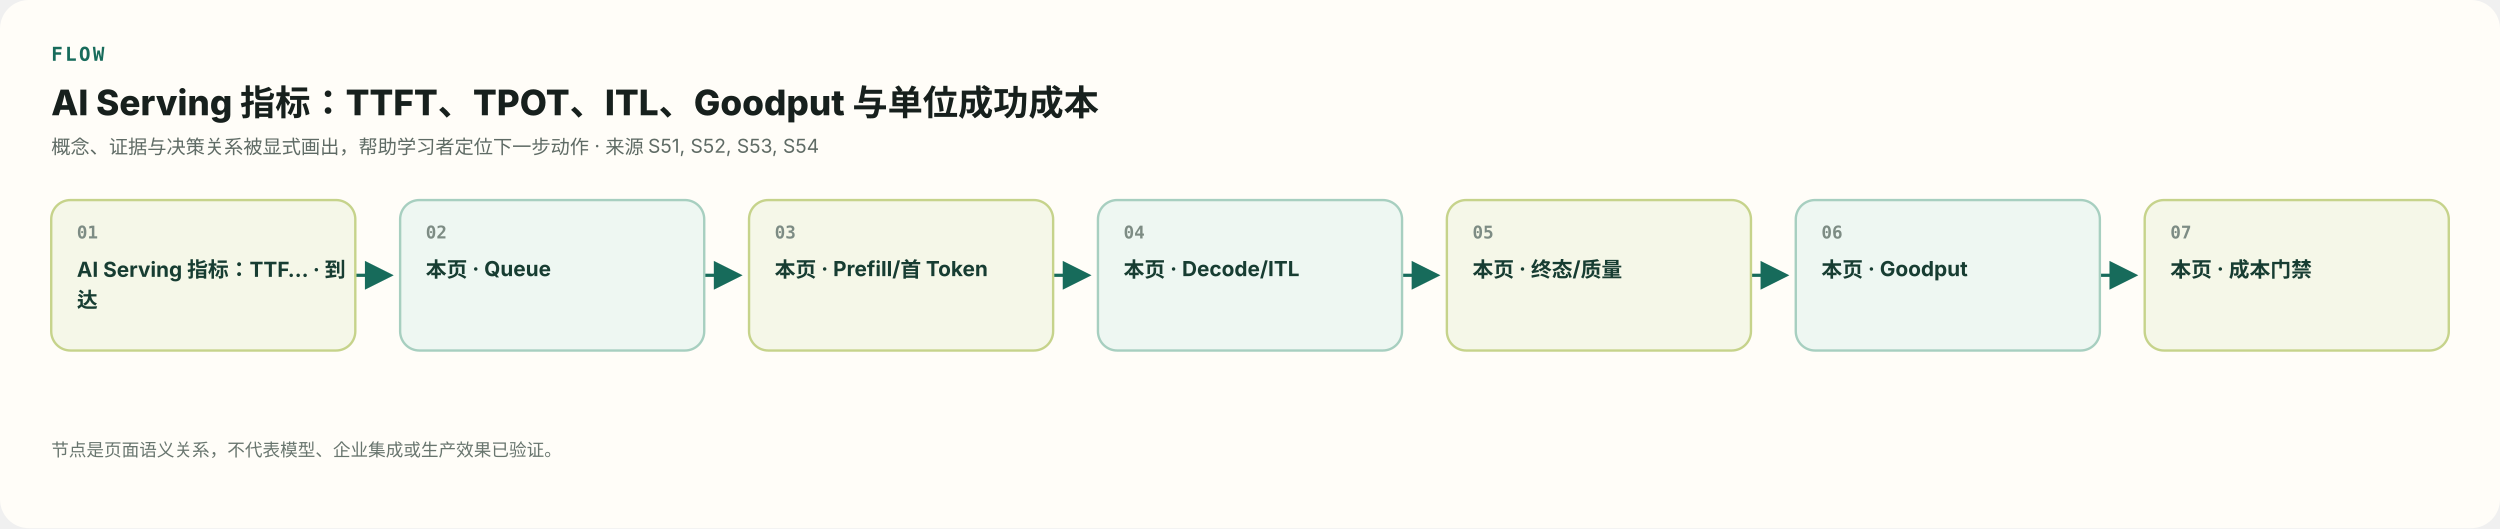
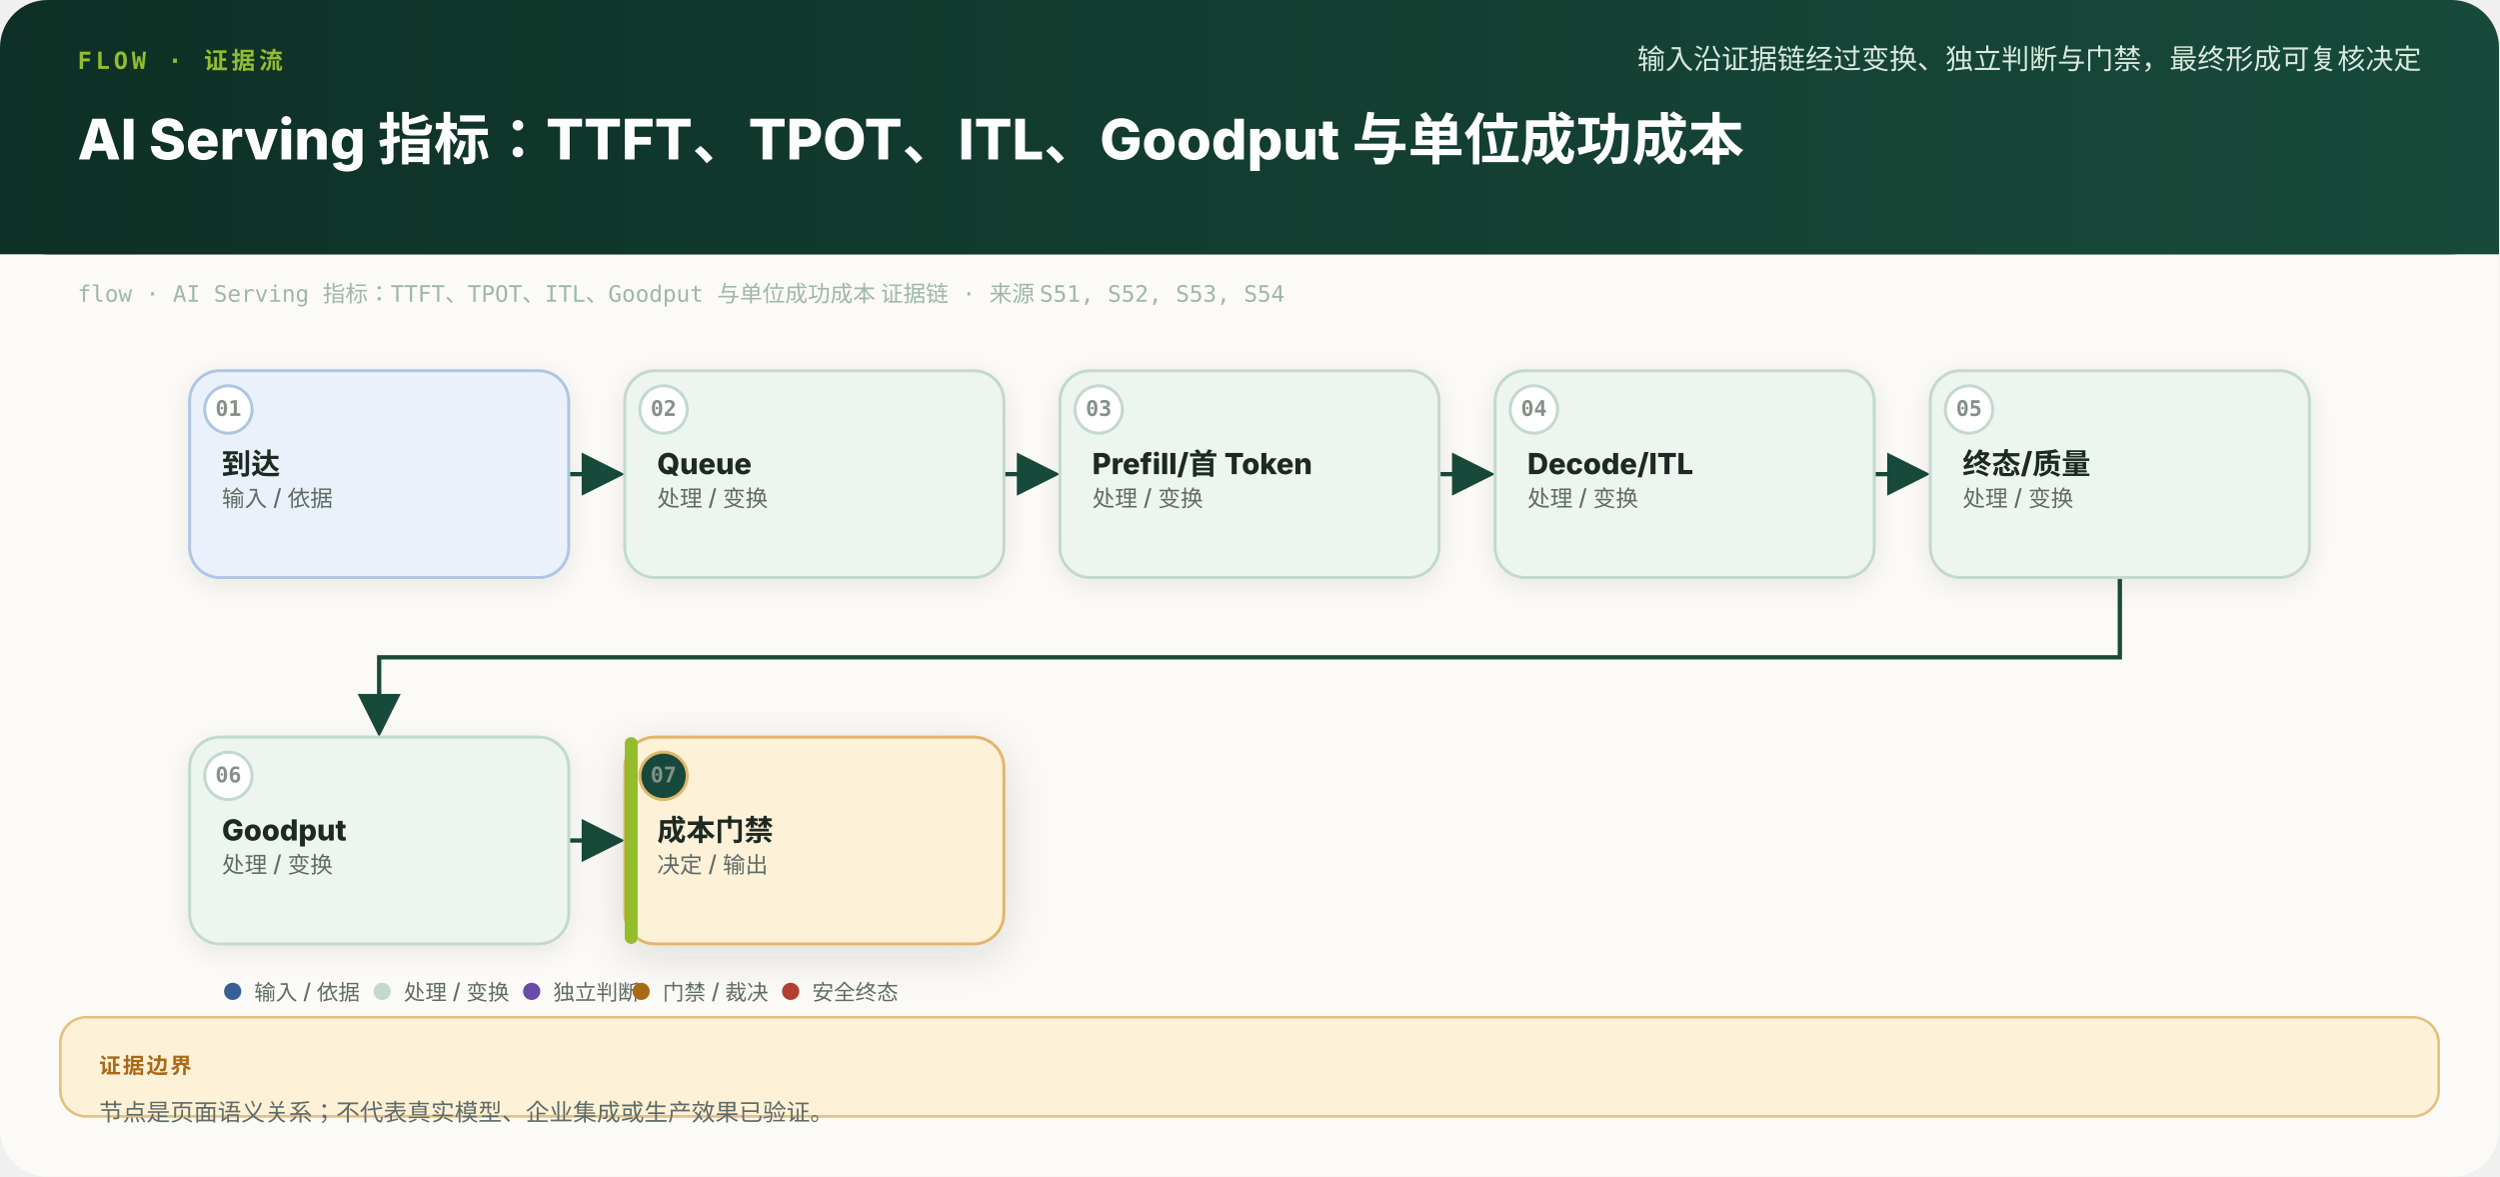
- <svg xmlns="http://www.w3.org/2000/svg" role="img" aria-labelledby="title desc" viewBox="0 0 1562 330" width="1562" height="330">
+ <svg xmlns="http://www.w3.org/2000/svg" role="img" aria-labelledby="title desc" viewBox="0 0 1160 546" width="1160" height="546">
+   <linearGradient id="ds-header-grad" x1="0" y1="0" x2="1" y2="0">
+     <stop offset="0" stop-color="#0e3026" />
+     <stop offset="1" stop-color="#174a3a" />
+   </linearGradient>
  <defs>
-     <marker id="arrow" markerWidth="9" markerHeight="9" refX="7" refY="4.5" orient="auto">
-       <path d="M0,0 L9,4.5 L0,9 z" fill="#176b5b" />
+     <filter id="ds-soft" x="-20%" y="-20%" width="140%" height="150%">
+       <feDropShadow dx="0" dy="3" stdDeviation="6" flood-color="#0e3026" flood-opacity="0.08" />
+     </filter>
+     <filter id="ds-strong" x="-20%" y="-20%" width="140%" height="150%">
+       <feDropShadow dx="0" dy="5" stdDeviation="10" flood-color="#0e3026" flood-opacity="0.13" />
+     </filter>
+     <marker id="ds-arw-forest" markerWidth="10" markerHeight="10" refX="8" refY="5" orient="auto">
+       <path d="M0 0 L10 5 L0 10 z" fill="#174a3a" />
+     </marker>
+     <marker id="ds-arw-amber" markerWidth="10" markerHeight="10" refX="8" refY="5" orient="auto">
+       <path d="M0 0 L10 5 L0 10 z" fill="#a96a18" />
+     </marker>
+     <marker id="ds-arw-red" markerWidth="10" markerHeight="10" refX="8" refY="5" orient="auto">
+       <path d="M0 0 L10 5 L0 10 z" fill="#b2402f" />
+     </marker>
+     <marker id="ds-arw-soft" markerWidth="10" markerHeight="10" refX="8" refY="5" orient="auto">
+       <path d="M0 0 L10 5 L0 10 z" fill="#85908a" />
    </marker>
  </defs>
  <style>
-     .canvas{fill:#fffdf8}.eyebrow{font:700 12px ui-monospace,monospace;letter-spacing:.12em;fill:#176b5b}.title{font:800 22px -apple-system,BlinkMacSystemFont,"PingFang SC",sans-serif;fill:#17201d}.subtitle{font:400 12px -apple-system,BlinkMacSystemFont,"PingFang SC",sans-serif;fill:#5f6b65}.node rect{fill:#eef7f2;stroke:#a7cfc0;stroke-width:1.5}.node:nth-of-type(odd) rect{fill:#f5f7e8;stroke:#c6d38b}.node-index{font:700 11px ui-monospace,monospace;fill:#7d8c84}.node-label{font:700 13px -apple-system,BlinkMacSystemFont,"PingFang SC",sans-serif;fill:#173d32}.arrow{stroke:#176b5b;stroke-width:2;fill:none}.source{font:400 11px ui-monospace,monospace;fill:#68756e}
-   </style>
-   <rect class="canvas" width="100%" height="100%" rx="18" />
-   <text x="32" y="38" class="eyebrow">FLOW</text>
-   <text x="32" y="72" class="title">AI Serving 指标：TTFT、TPOT、ITL、Goodput 与单位成功成本</text>
-   <text x="32" y="96" class="subtitle">概念、证据与决策关系被显式画出，帮助学习者定位下一步动作 · 来源 S51, S52, S53, S54</text>
-   <path d="M 222 172 L 242 172" class="arrow" marker-end="url(#arrow)" />
-   <path d="M 440 172 L 460 172" class="arrow" marker-end="url(#arrow)" />
-   <path d="M 658 172 L 678 172" class="arrow" marker-end="url(#arrow)" />
-   <path d="M 876 172 L 896 172" class="arrow" marker-end="url(#arrow)" />
-   <path d="M 1094 172 L 1114 172" class="arrow" marker-end="url(#arrow)" />
-   <path d="M 1312 172 L 1332 172" class="arrow" marker-end="url(#arrow)" />
-   <g class="node">
-     <rect x="32" y="125" width="190" height="94" rx="12" />
-     <text x="48" y="149" class="node-index">01</text>
-     <text x="48" y="173" class="node-label">AI Serving 指标：TTF… · 到</text>
-     <text x="48" y="192" class="node-label">达</text>
+     .ds-bg{fill:#fbfaf6}
+     .ds-header{fill:url(#ds-header-grad)}
+     .ds-eyebrow{font:700 11px ui-monospace,SFMono-Regular,Menlo,Consolas,monospace;letter-spacing:.16em;fill:#93bd2c}
+     .ds-title{font:800 26px -apple-system,BlinkMacSystemFont,"Segoe UI","PingFang SC","Hiragino Sans GB","Microsoft YaHei",sans-serif;fill:#ffffff}
+     .ds-subtitle{font:500 13px -apple-system,BlinkMacSystemFont,"Segoe UI","PingFang SC","Hiragino Sans GB","Microsoft YaHei",sans-serif;fill:#d9e8e0}
+     .ds-source{font:500 10.5px ui-monospace,SFMono-Regular,Menlo,Consolas,monospace;fill:#9db7ab}
+     .ds-section{font:800 11px ui-monospace,SFMono-Regular,Menlo,Consolas,monospace;letter-spacing:.12em;fill:#174a3a}
+     .ds-foot{font:500 11px -apple-system,BlinkMacSystemFont,"Segoe UI","PingFang SC","Hiragino Sans GB","Microsoft YaHei",sans-serif;fill:#5f6c66}
+     .ds-footbadge{font:800 10px ui-monospace,SFMono-Regular,Menlo,Consolas,monospace;letter-spacing:.1em;fill:#a96a18}
+     .ds-node rect{stroke-width:1.4}
+     .ds-node-title{font:800 13.5px -apple-system,BlinkMacSystemFont,"Segoe UI","PingFang SC","Hiragino Sans GB","Microsoft YaHei",sans-serif;fill:#1c2924}
+     .ds-node-detail{font:500 10.5px -apple-system,BlinkMacSystemFont,"Segoe UI","PingFang SC","Hiragino Sans GB","Microsoft YaHei",sans-serif;fill:#5f6c66}
+     .ds-node-index{font:800 10px ui-monospace,SFMono-Regular,Menlo,Consolas,monospace;fill:#85908a}
+     .ds-edge{fill:none;stroke:#174a3a;stroke-width:2}
+     .ds-edge-label{font:600 9.5px -apple-system,BlinkMacSystemFont,"Segoe UI","PingFang SC","Hiragino Sans GB","Microsoft YaHei",sans-serif;fill:#5f6c66;paint-order:stroke;stroke:#fbfaf6;stroke-width:4px}
+     .ds-legend{font:500 10px -apple-system,BlinkMacSystemFont,"Segoe UI","PingFang SC","Hiragino Sans GB","Microsoft YaHei",sans-serif;fill:#5f6c66}
+ </style>
+   <rect class="ds-bg" width="1160" height="546" rx="22" />
+   <rect class="ds-header" x="0" y="0" width="1160" height="118" rx="22" />
+   <rect class="ds-header" x="0" y="96" width="1160" height="22" />
+   <text class="ds-eyebrow" x="36" y="32">FLOW · 证据流</text>
+   <text class="ds-subtitle" x="1124" y="32" text-anchor="end">输入沿证据链经过变换、独立判断与门禁，最终形成可复核决定</text>
+   <text class="ds-title" x="36" y="74">AI Serving 指标：TTFT、TPOT、ITL、Goodput 与单位成功成本</text>
+   <text class="ds-source" x="36" y="140">flow · AI Serving 指标：TTFT、TPOT、ITL、Goodput 与单位成功成本 证据链 · 来源 S51, S52, S53, S54</text>
+   <path d="M 264 220 L 286 220" fill="none" stroke="#174a3a" stroke-width="2" marker-end="url(#ds-arw-forest)" />
+   <path d="M 466 220 L 488 220" fill="none" stroke="#174a3a" stroke-width="2" marker-end="url(#ds-arw-forest)" />
+   <path d="M 668 220 L 690 220" fill="none" stroke="#174a3a" stroke-width="2" marker-end="url(#ds-arw-forest)" />
+   <path d="M 870 220 L 892 220" fill="none" stroke="#174a3a" stroke-width="2" marker-end="url(#ds-arw-forest)" />
+   <path d="M 984 268 V 305 H 176 V 338" fill="none" stroke="#174a3a" stroke-width="2" marker-end="url(#ds-arw-forest)" />
+   <path d="M 264 390 L 286 390" fill="none" stroke="#174a3a" stroke-width="2" marker-end="url(#ds-arw-forest)" />
+   <g class="ds-node" filter="url(#ds-soft)">
+     <rect x="88" y="172" width="176" height="96" rx="14" fill="#eaf1fa" stroke="#aec6e3" />
+     <circle cx="106" cy="190" r="11" fill="#ffffff" stroke="#aec6e3" stroke-width="1.4" />
+     <text class="ds-node-index" x="106" y="193" text-anchor="middle">01</text>
+     <text class="ds-node-title" x="103" y="220">到达</text>
+     <text class="ds-node-detail" x="103" y="235">输入 / 依据</text>
  </g>
-   <g class="node">
-     <rect x="250" y="125" width="190" height="94" rx="12" />
-     <text x="266" y="149" class="node-index">02</text>
-     <text x="266" y="173" class="node-label">本页 · Queue</text>
+   <g class="ds-node" filter="url(#ds-soft)">
+     <rect x="290" y="172" width="176" height="96" rx="14" fill="#edf5f0" stroke="#c2d9cc" />
+     <circle cx="308" cy="190" r="11" fill="#ffffff" stroke="#c2d9cc" stroke-width="1.4" />
+     <text class="ds-node-index" x="308" y="193" text-anchor="middle">02</text>
+     <text class="ds-node-title" x="305" y="220">Queue</text>
+     <text class="ds-node-detail" x="305" y="235">处理 / 变换</text>
  </g>
-   <g class="node">
-     <rect x="468" y="125" width="190" height="94" rx="12" />
-     <text x="484" y="149" class="node-index">03</text>
-     <text x="484" y="173" class="node-label">本页 · Prefill/首 Token</text>
+   <g class="ds-node" filter="url(#ds-soft)">
+     <rect x="492" y="172" width="176" height="96" rx="14" fill="#edf5f0" stroke="#c2d9cc" />
+     <circle cx="510" cy="190" r="11" fill="#ffffff" stroke="#c2d9cc" stroke-width="1.4" />
+     <text class="ds-node-index" x="510" y="193" text-anchor="middle">03</text>
+     <text class="ds-node-title" x="507" y="220">Prefill/首 Token</text>
+     <text class="ds-node-detail" x="507" y="235">处理 / 变换</text>
  </g>
-   <g class="node">
-     <rect x="686" y="125" width="190" height="94" rx="12" />
-     <text x="702" y="149" class="node-index">04</text>
-     <text x="702" y="173" class="node-label">本页 · Decode/ITL</text>
+   <g class="ds-node" filter="url(#ds-soft)">
+     <rect x="694" y="172" width="176" height="96" rx="14" fill="#edf5f0" stroke="#c2d9cc" />
+     <circle cx="712" cy="190" r="11" fill="#ffffff" stroke="#c2d9cc" stroke-width="1.4" />
+     <text class="ds-node-index" x="712" y="193" text-anchor="middle">04</text>
+     <text class="ds-node-title" x="709" y="220">Decode/ITL</text>
+     <text class="ds-node-detail" x="709" y="235">处理 / 变换</text>
  </g>
-   <g class="node">
-     <rect x="904" y="125" width="190" height="94" rx="12" />
-     <text x="920" y="149" class="node-index">05</text>
-     <text x="920" y="173" class="node-label">本页 · 终态/质量</text>
+   <g class="ds-node" filter="url(#ds-soft)">
+     <rect x="896" y="172" width="176" height="96" rx="14" fill="#edf5f0" stroke="#c2d9cc" />
+     <circle cx="914" cy="190" r="11" fill="#ffffff" stroke="#c2d9cc" stroke-width="1.4" />
+     <text class="ds-node-index" x="914" y="193" text-anchor="middle">05</text>
+     <text class="ds-node-title" x="911" y="220">终态/质量</text>
+     <text class="ds-node-detail" x="911" y="235">处理 / 变换</text>
  </g>
-   <g class="node">
-     <rect x="1122" y="125" width="190" height="94" rx="12" />
-     <text x="1138" y="149" class="node-index">06</text>
-     <text x="1138" y="173" class="node-label">本页 · Goodput</text>
+   <g class="ds-node" filter="url(#ds-soft)">
+     <rect x="88" y="342" width="176" height="96" rx="14" fill="#edf5f0" stroke="#c2d9cc" />
+     <circle cx="106" cy="360" r="11" fill="#ffffff" stroke="#c2d9cc" stroke-width="1.4" />
+     <text class="ds-node-index" x="106" y="363" text-anchor="middle">06</text>
+     <text class="ds-node-title" x="103" y="390">Goodput</text>
+     <text class="ds-node-detail" x="103" y="405">处理 / 变换</text>
  </g>
-   <g class="node">
-     <rect x="1340" y="125" width="190" height="94" rx="12" />
-     <text x="1356" y="149" class="node-index">07</text>
-     <text x="1356" y="173" class="node-label">本页 · 成本门禁</text>
+   <g class="ds-node" filter="url(#ds-strong)">
+     <rect x="290" y="342" width="176" height="96" rx="14" fill="#fdf1d8" stroke="#e0b76a" stroke-width="2" />
+     <rect x="290" y="342" width="6" height="96" rx="3" fill="#93bd2c" />
+     <circle cx="308" cy="360" r="11" fill="#174a3a" stroke="#e0b76a" stroke-width="1.4" />
+     <text class="ds-node-index" x="308" y="363" text-anchor="middle" fill="#ffffff">07</text>
+     <text class="ds-node-title" x="305" y="390">成本门禁</text>
+     <text class="ds-node-detail" x="305" y="405">决定 / 输出</text>
  </g>
-   <text x="32" y="285" class="source">节点是页面语义关系，不代表模型、企业集成或生产效果已验证。</text>
+   <circle cx="108" cy="460" r="4" fill="#355f96" />
+   <text class="ds-legend" x="118" y="464">输入 / 依据</text>
+   <circle cx="177.4" cy="460" r="4" fill="#c2d9cc" />
+   <text class="ds-legend" x="187.4" y="464">处理 / 变换</text>
+   <circle cx="246.8" cy="460" r="4" fill="#6a49a8" />
+   <text class="ds-legend" x="256.8" y="464">独立判断</text>
+   <circle cx="297.6" cy="460" r="4" fill="#a96a18" />
+   <text class="ds-legend" x="307.6" y="464">门禁 / 裁决</text>
+   <circle cx="367" cy="460" r="4" fill="#b2402f" />
+   <text class="ds-legend" x="377" y="464">安全终态</text>
+   <rect x="28" y="472" width="1104" height="46" rx="12" fill="#fdf1d8" stroke="#e3c07b" stroke-width="1.2" />
+   <text class="ds-footbadge" x="46" y="498">证据边界</text>
+   <text class="ds-foot" x="46" y="520">节点是页面语义关系；不代表真实模型、企业集成或生产效果已验证。</text>
</svg>
